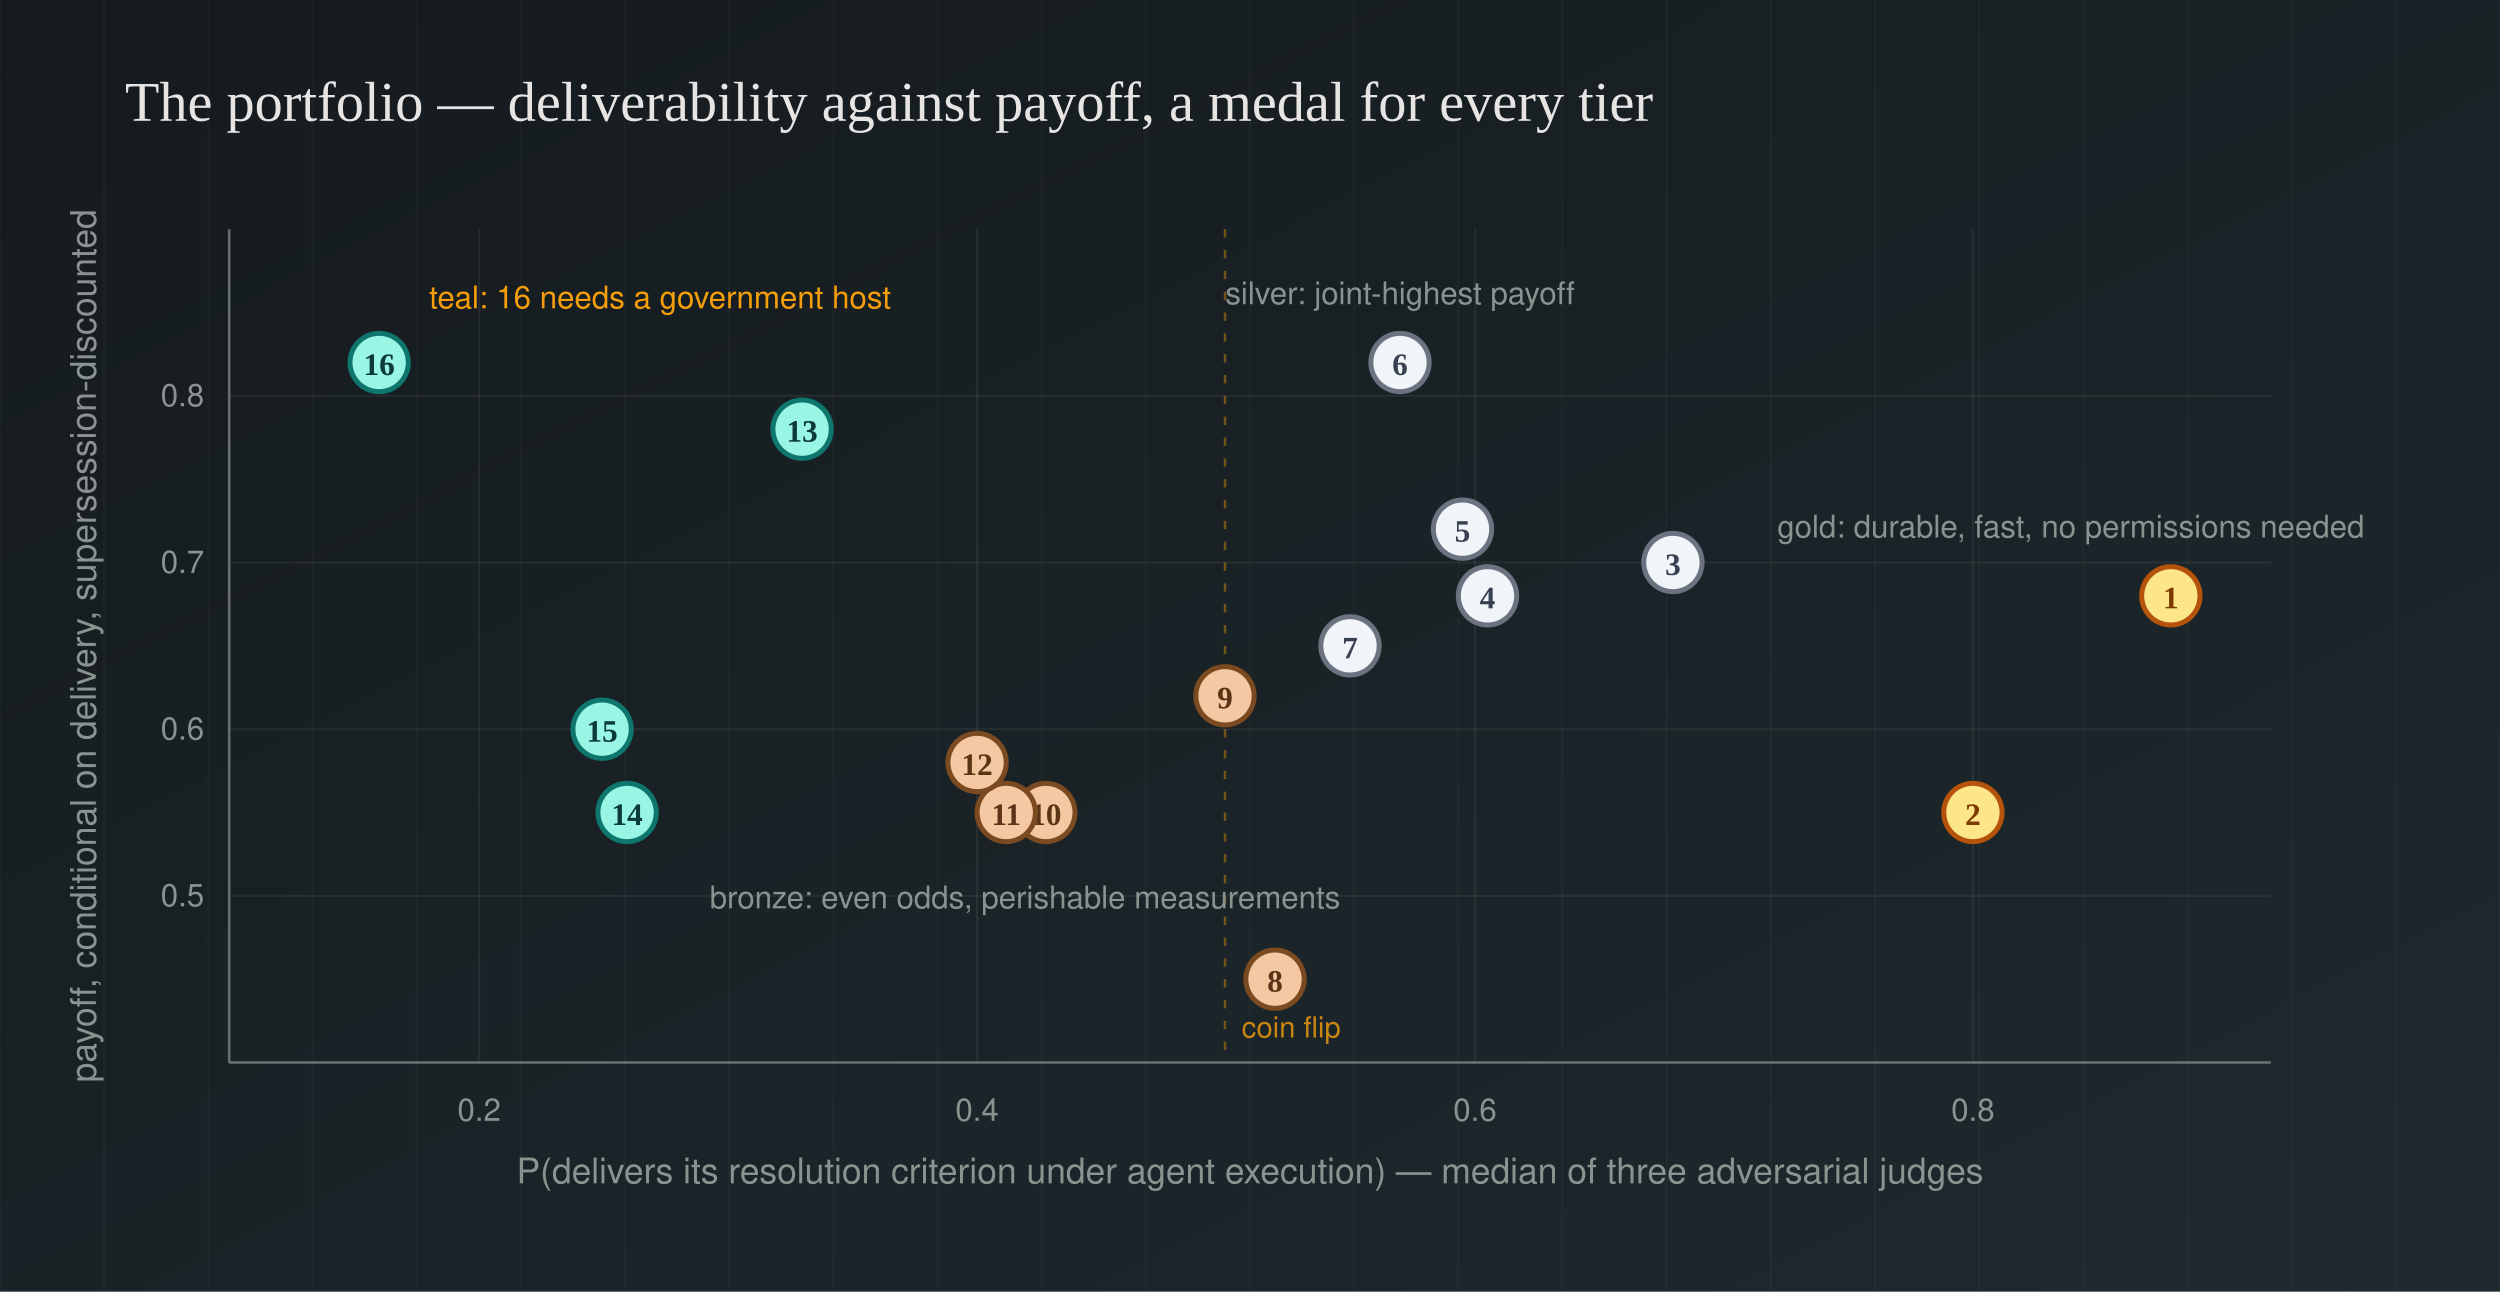
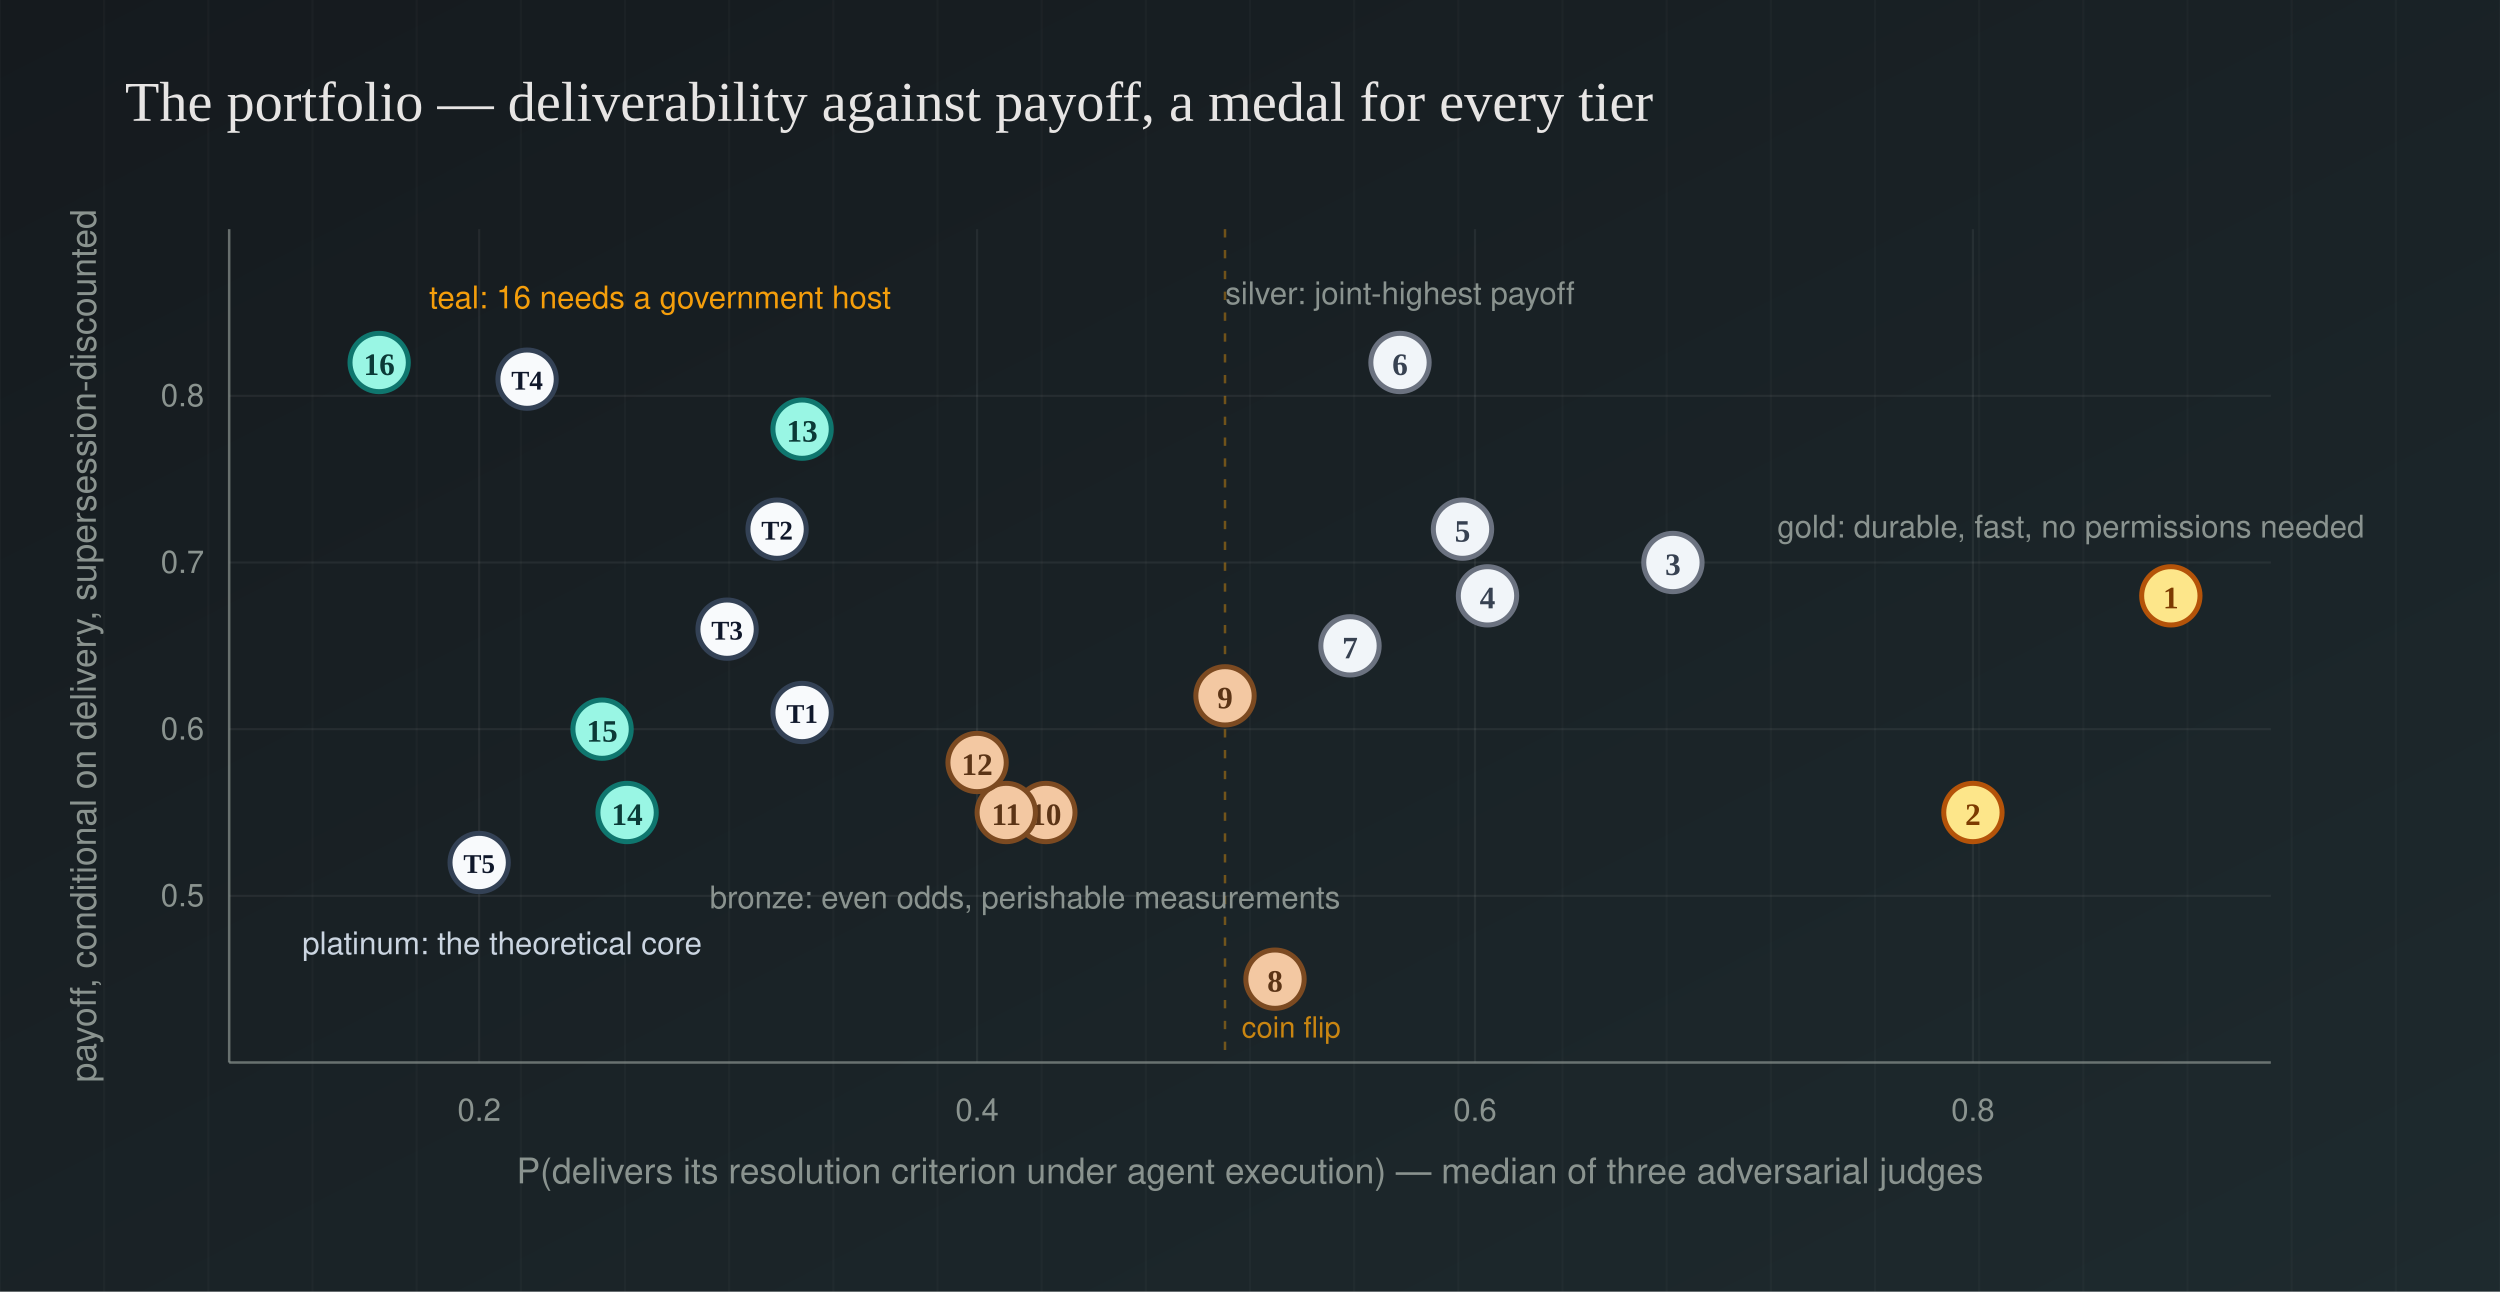
<svg xmlns="http://www.w3.org/2000/svg" viewBox="0 0 1200 620" width="1200" height="620" role="img" aria-labelledby="t3 d3">
  <defs>
    <linearGradient id="bg" x1="0" y1="0" x2="1" y2="1">
      <stop offset="0" stop-color="#151a1e" />
      <stop offset="1" stop-color="#1e2a2e" />
    </linearGradient>
  </defs>
  <rect width="1200" height="620" fill="url(#bg)" />
  <line x1="0" y1="0" x2="0" y2="620" stroke="#e7e5e4" stroke-width="1" opacity="0.03" />
  <line x1="50" y1="0" x2="50" y2="620" stroke="#e7e5e4" stroke-width="1" opacity="0.03" />
  <line x1="100" y1="0" x2="100" y2="620" stroke="#e7e5e4" stroke-width="1" opacity="0.03" />
  <line x1="150" y1="0" x2="150" y2="620" stroke="#e7e5e4" stroke-width="1" opacity="0.03" />
  <line x1="200" y1="0" x2="200" y2="620" stroke="#e7e5e4" stroke-width="1" opacity="0.03" />
  <line x1="250" y1="0" x2="250" y2="620" stroke="#e7e5e4" stroke-width="1" opacity="0.03" />
  <line x1="300" y1="0" x2="300" y2="620" stroke="#e7e5e4" stroke-width="1" opacity="0.03" />
  <line x1="350" y1="0" x2="350" y2="620" stroke="#e7e5e4" stroke-width="1" opacity="0.03" />
  <line x1="400" y1="0" x2="400" y2="620" stroke="#e7e5e4" stroke-width="1" opacity="0.03" />
  <line x1="450" y1="0" x2="450" y2="620" stroke="#e7e5e4" stroke-width="1" opacity="0.03" />
  <line x1="500" y1="0" x2="500" y2="620" stroke="#e7e5e4" stroke-width="1" opacity="0.03" />
  <line x1="550" y1="0" x2="550" y2="620" stroke="#e7e5e4" stroke-width="1" opacity="0.03" />
  <line x1="600" y1="0" x2="600" y2="620" stroke="#e7e5e4" stroke-width="1" opacity="0.03" />
  <line x1="650" y1="0" x2="650" y2="620" stroke="#e7e5e4" stroke-width="1" opacity="0.03" />
  <line x1="700" y1="0" x2="700" y2="620" stroke="#e7e5e4" stroke-width="1" opacity="0.03" />
  <line x1="750" y1="0" x2="750" y2="620" stroke="#e7e5e4" stroke-width="1" opacity="0.03" />
  <line x1="800" y1="0" x2="800" y2="620" stroke="#e7e5e4" stroke-width="1" opacity="0.03" />
  <line x1="850" y1="0" x2="850" y2="620" stroke="#e7e5e4" stroke-width="1" opacity="0.03" />
  <line x1="900" y1="0" x2="900" y2="620" stroke="#e7e5e4" stroke-width="1" opacity="0.03" />
  <line x1="950" y1="0" x2="950" y2="620" stroke="#e7e5e4" stroke-width="1" opacity="0.03" />
  <line x1="1000" y1="0" x2="1000" y2="620" stroke="#e7e5e4" stroke-width="1" opacity="0.03" />
  <line x1="1050" y1="0" x2="1050" y2="620" stroke="#e7e5e4" stroke-width="1" opacity="0.03" />
  <line x1="1100" y1="0" x2="1100" y2="620" stroke="#e7e5e4" stroke-width="1" opacity="0.03" />
  <line x1="1150" y1="0" x2="1150" y2="620" stroke="#e7e5e4" stroke-width="1" opacity="0.03" />
  <line x1="1200" y1="0" x2="1200" y2="620" stroke="#e7e5e4" stroke-width="1" opacity="0.03" />
  <text x="60" y="58" font-family="Georgia, 'Times New Roman', serif" font-size="27" fill="#e7e5e4">The portfolio — deliverability against payoff, a medal for every tier</text>
  <line x1="230" y1="110" x2="230" y2="510" stroke="#e7e5e4" stroke-width="1" opacity="0.07" />
  <text x="230" y="538" font-family="system-ui, -apple-system, 'Segoe UI', Helvetica, Arial, sans-serif" font-size="15" fill="#8a938f" text-anchor="middle">0.2</text>
  <line x1="469" y1="110" x2="469" y2="510" stroke="#e7e5e4" stroke-width="1" opacity="0.07" />
  <text x="469" y="538" font-family="system-ui, -apple-system, 'Segoe UI', Helvetica, Arial, sans-serif" font-size="15" fill="#8a938f" text-anchor="middle">0.4</text>
  <line x1="708" y1="110" x2="708" y2="510" stroke="#e7e5e4" stroke-width="1" opacity="0.07" />
  <text x="708" y="538" font-family="system-ui, -apple-system, 'Segoe UI', Helvetica, Arial, sans-serif" font-size="15" fill="#8a938f" text-anchor="middle">0.6</text>
  <line x1="947" y1="110" x2="947" y2="510" stroke="#e7e5e4" stroke-width="1" opacity="0.07" />
  <text x="947" y="538" font-family="system-ui, -apple-system, 'Segoe UI', Helvetica, Arial, sans-serif" font-size="15" fill="#8a938f" text-anchor="middle">0.8</text>
  <line x1="110" y1="430" x2="1090" y2="430" stroke="#e7e5e4" stroke-width="1" opacity="0.07" />
  <text x="98" y="435" font-family="system-ui, -apple-system, 'Segoe UI', Helvetica, Arial, sans-serif" font-size="15" fill="#8a938f" text-anchor="end">0.5</text>
  <line x1="110" y1="350" x2="1090" y2="350" stroke="#e7e5e4" stroke-width="1" opacity="0.07" />
  <text x="98" y="355" font-family="system-ui, -apple-system, 'Segoe UI', Helvetica, Arial, sans-serif" font-size="15" fill="#8a938f" text-anchor="end">0.6</text>
  <line x1="110" y1="270" x2="1090" y2="270" stroke="#e7e5e4" stroke-width="1" opacity="0.07" />
  <text x="98" y="275" font-family="system-ui, -apple-system, 'Segoe UI', Helvetica, Arial, sans-serif" font-size="15" fill="#8a938f" text-anchor="end">0.7</text>
  <line x1="110" y1="190" x2="1090" y2="190" stroke="#e7e5e4" stroke-width="1" opacity="0.07" />
  <text x="98" y="195" font-family="system-ui, -apple-system, 'Segoe UI', Helvetica, Arial, sans-serif" font-size="15" fill="#8a938f" text-anchor="end">0.8</text>
  <line x1="110" y1="510" x2="1090" y2="510" stroke="#8a938f" stroke-width="1.2" opacity="0.7" />
  <line x1="110" y1="110" x2="110" y2="510" stroke="#8a938f" stroke-width="1.2" opacity="0.7" />
  <line x1="588" y1="110" x2="588" y2="510" stroke="#f59e0b" stroke-width="1.2" stroke-dasharray="4 6" opacity="0.4" />
  <text x="596" y="498" font-family="system-ui, -apple-system, 'Segoe UI', Helvetica, Arial, sans-serif" font-size="14" fill="#f59e0b" opacity="0.8">coin flip</text>
  <text x="600" y="568" font-family="system-ui, -apple-system, 'Segoe UI', Helvetica, Arial, sans-serif" font-size="17" fill="#8a938f" text-anchor="middle">P(delivers its resolution criterion under agent execution) — median of three adversarial judges</text>
  <text x="46" y="310" font-family="system-ui, -apple-system, 'Segoe UI', Helvetica, Arial, sans-serif" font-size="17" fill="#8a938f" text-anchor="middle" transform="rotate(-90 46 310)">payoff, conditional on delivery, supersession-discounted</text>
  <circle cx="1042" cy="286" r="14" fill="#fde68a" />
  <circle cx="1042" cy="286" r="14" fill="none" stroke="#b45309" stroke-width="2.4" />
  <text x="1042" y="292" font-family="Georgia, 'Times New Roman', serif" font-size="15" font-weight="bold" fill="#7c3a00" text-anchor="middle">1</text>
  <circle cx="947" cy="390" r="14" fill="#fde68a" />
  <circle cx="947" cy="390" r="14" fill="none" stroke="#b45309" stroke-width="2.4" />
  <text x="947" y="396" font-family="Georgia, 'Times New Roman', serif" font-size="15" font-weight="bold" fill="#7c3a00" text-anchor="middle">2</text>
  <circle cx="803" cy="270" r="14" fill="#f1f5f9" />
  <circle cx="803" cy="270" r="14" fill="none" stroke="#6b7280" stroke-width="2.4" />
  <text x="803" y="276" font-family="Georgia, 'Times New Roman', serif" font-size="15" font-weight="bold" fill="#374151" text-anchor="middle">3</text>
  <circle cx="714" cy="286" r="14" fill="#f1f5f9" />
  <circle cx="714" cy="286" r="14" fill="none" stroke="#6b7280" stroke-width="2.4" />
  <text x="714" y="292" font-family="Georgia, 'Times New Roman', serif" font-size="15" font-weight="bold" fill="#374151" text-anchor="middle">4</text>
  <circle cx="702" cy="254" r="14" fill="#f1f5f9" />
  <circle cx="702" cy="254" r="14" fill="none" stroke="#6b7280" stroke-width="2.4" />
  <text x="702" y="260" font-family="Georgia, 'Times New Roman', serif" font-size="15" font-weight="bold" fill="#374151" text-anchor="middle">5</text>
  <circle cx="672" cy="174" r="14" fill="#f1f5f9" />
  <circle cx="672" cy="174" r="14" fill="none" stroke="#6b7280" stroke-width="2.4" />
  <text x="672" y="180" font-family="Georgia, 'Times New Roman', serif" font-size="15" font-weight="bold" fill="#374151" text-anchor="middle">6</text>
  <circle cx="648" cy="310" r="14" fill="#f1f5f9" />
  <circle cx="648" cy="310" r="14" fill="none" stroke="#6b7280" stroke-width="2.4" />
  <text x="648" y="316" font-family="Georgia, 'Times New Roman', serif" font-size="15" font-weight="bold" fill="#374151" text-anchor="middle">7</text>
  <circle cx="612" cy="470" r="14" fill="#f3c8a2" />
  <circle cx="612" cy="470" r="14" fill="none" stroke="#7c4a21" stroke-width="2.4" />
  <text x="612" y="476" font-family="Georgia, 'Times New Roman', serif" font-size="15" font-weight="bold" fill="#5b3416" text-anchor="middle">8</text>
  <circle cx="588" cy="334" r="14" fill="#f3c8a2" />
  <circle cx="588" cy="334" r="14" fill="none" stroke="#7c4a21" stroke-width="2.4" />
  <text x="588" y="340" font-family="Georgia, 'Times New Roman', serif" font-size="15" font-weight="bold" fill="#5b3416" text-anchor="middle">9</text>
  <circle cx="502" cy="390" r="14" fill="#f3c8a2" />
  <circle cx="502" cy="390" r="14" fill="none" stroke="#7c4a21" stroke-width="2.4" />
  <text x="502" y="396" font-family="Georgia, 'Times New Roman', serif" font-size="15" font-weight="bold" fill="#5b3416" text-anchor="middle">10</text>
  <circle cx="483" cy="390" r="14" fill="#f3c8a2" />
  <circle cx="483" cy="390" r="14" fill="none" stroke="#7c4a21" stroke-width="2.4" />
  <text x="483" y="396" font-family="Georgia, 'Times New Roman', serif" font-size="15" font-weight="bold" fill="#5b3416" text-anchor="middle">11</text>
  <circle cx="469" cy="366" r="14" fill="#f3c8a2" />
  <circle cx="469" cy="366" r="14" fill="none" stroke="#7c4a21" stroke-width="2.4" />
  <text x="469" y="372" font-family="Georgia, 'Times New Roman', serif" font-size="15" font-weight="bold" fill="#5b3416" text-anchor="middle">12</text>
  <circle cx="385" cy="206" r="14" fill="#99f6e4" />
  <circle cx="385" cy="206" r="14" fill="none" stroke="#0f766e" stroke-width="2.4" />
  <text x="385" y="212" font-family="Georgia, 'Times New Roman', serif" font-size="15" font-weight="bold" fill="#0b3a37" text-anchor="middle">13</text>
  <circle cx="301" cy="390" r="14" fill="#99f6e4" />
  <circle cx="301" cy="390" r="14" fill="none" stroke="#0f766e" stroke-width="2.4" />
  <text x="301" y="396" font-family="Georgia, 'Times New Roman', serif" font-size="15" font-weight="bold" fill="#0b3a37" text-anchor="middle">14</text>
  <circle cx="289" cy="350" r="14" fill="#99f6e4" />
  <circle cx="289" cy="350" r="14" fill="none" stroke="#0f766e" stroke-width="2.4" />
  <text x="289" y="356" font-family="Georgia, 'Times New Roman', serif" font-size="15" font-weight="bold" fill="#0b3a37" text-anchor="middle">15</text>
  <circle cx="182" cy="174" r="14" fill="#99f6e4" />
  <circle cx="182" cy="174" r="14" fill="none" stroke="#0f766e" stroke-width="2.4" />
  <text x="182" y="180" font-family="Georgia, 'Times New Roman', serif" font-size="15" font-weight="bold" fill="#0b3a37" text-anchor="middle">16</text>
  <text x="994" y="258" font-family="system-ui, -apple-system, 'Segoe UI', Helvetica, Arial, sans-serif" font-size="15" fill="#8a938f" text-anchor="middle">gold: durable, fast, no permissions needed</text>
  <text x="672" y="146" font-family="system-ui, -apple-system, 'Segoe UI', Helvetica, Arial, sans-serif" font-size="15" fill="#8a938f" text-anchor="middle">silver: joint-highest payoff</text>
  <text x="492" y="436" font-family="system-ui, -apple-system, 'Segoe UI', Helvetica, Arial, sans-serif" font-size="15" fill="#8a938f" text-anchor="middle">bronze: even odds, perishable measurements</text>
  <text x="206" y="148" font-family="system-ui, -apple-system, 'Segoe UI', Helvetica, Arial, sans-serif" font-size="15" fill="#f59e0b">teal: 16 needs a government host</text>
+   <circle cx="385" cy="342" r="14" fill="#f8fafc" />
+   <circle cx="385" cy="342" r="14" fill="none" stroke="#334155" stroke-width="2.4" />
+   <text x="385" y="347" font-family="Georgia, 'Times New Roman', serif" font-size="13" font-weight="bold" fill="#0f172a" text-anchor="middle">T1</text>
+   <circle cx="373" cy="254" r="14" fill="#f8fafc" />
+   <circle cx="373" cy="254" r="14" fill="none" stroke="#334155" stroke-width="2.4" />
+   <text x="373" y="259" font-family="Georgia, 'Times New Roman', serif" font-size="13" font-weight="bold" fill="#0f172a" text-anchor="middle">T2</text>
+   <circle cx="349" cy="302" r="14" fill="#f8fafc" />
+   <circle cx="349" cy="302" r="14" fill="none" stroke="#334155" stroke-width="2.4" />
+   <text x="349" y="307" font-family="Georgia, 'Times New Roman', serif" font-size="13" font-weight="bold" fill="#0f172a" text-anchor="middle">T3</text>
+   <circle cx="253" cy="182" r="14" fill="#f8fafc" />
+   <circle cx="253" cy="182" r="14" fill="none" stroke="#334155" stroke-width="2.4" />
+   <text x="253" y="187" font-family="Georgia, 'Times New Roman', serif" font-size="13" font-weight="bold" fill="#0f172a" text-anchor="middle">T4</text>
+   <circle cx="230" cy="414" r="14" fill="#f8fafc" />
+   <circle cx="230" cy="414" r="14" fill="none" stroke="#334155" stroke-width="2.4" />
+   <text x="230" y="419" font-family="Georgia, 'Times New Roman', serif" font-size="13" font-weight="bold" fill="#0f172a" text-anchor="middle">T5</text>
+   <text x="241" y="458" font-family="system-ui, -apple-system, 'Segoe UI', Helvetica, Arial, sans-serif" font-size="15" fill="#cbd5e1" text-anchor="middle">platinum: the theoretical core</text>
</svg>
